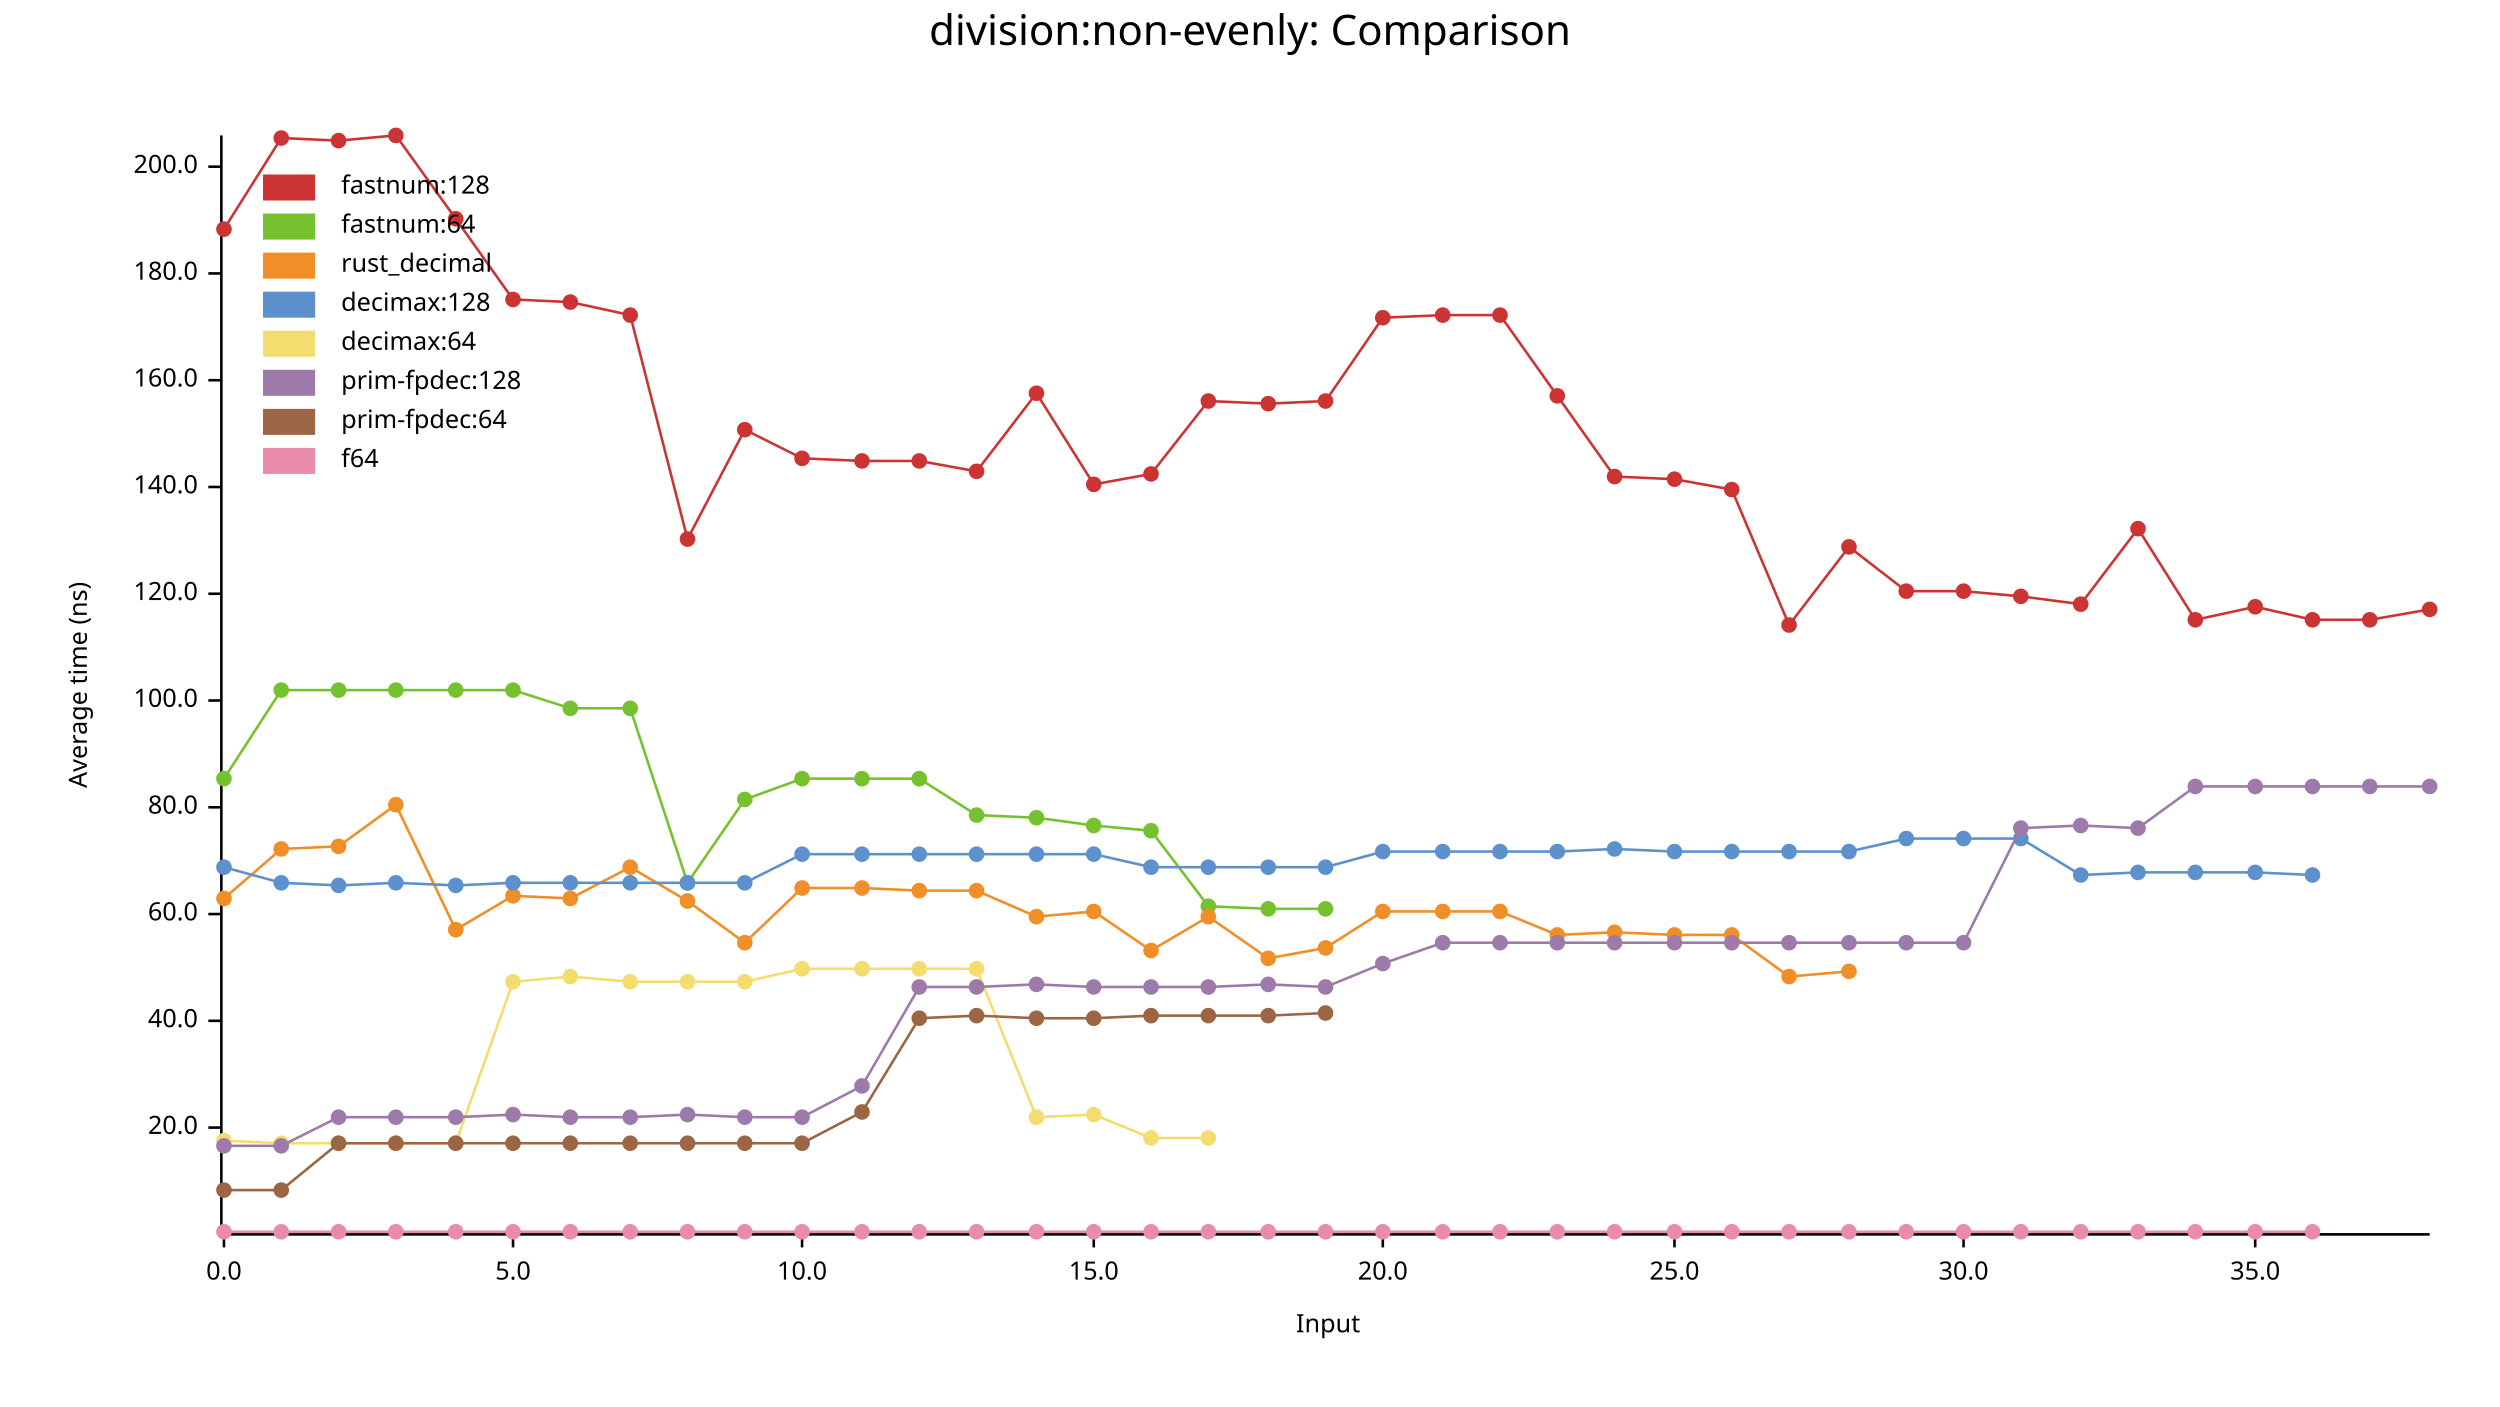
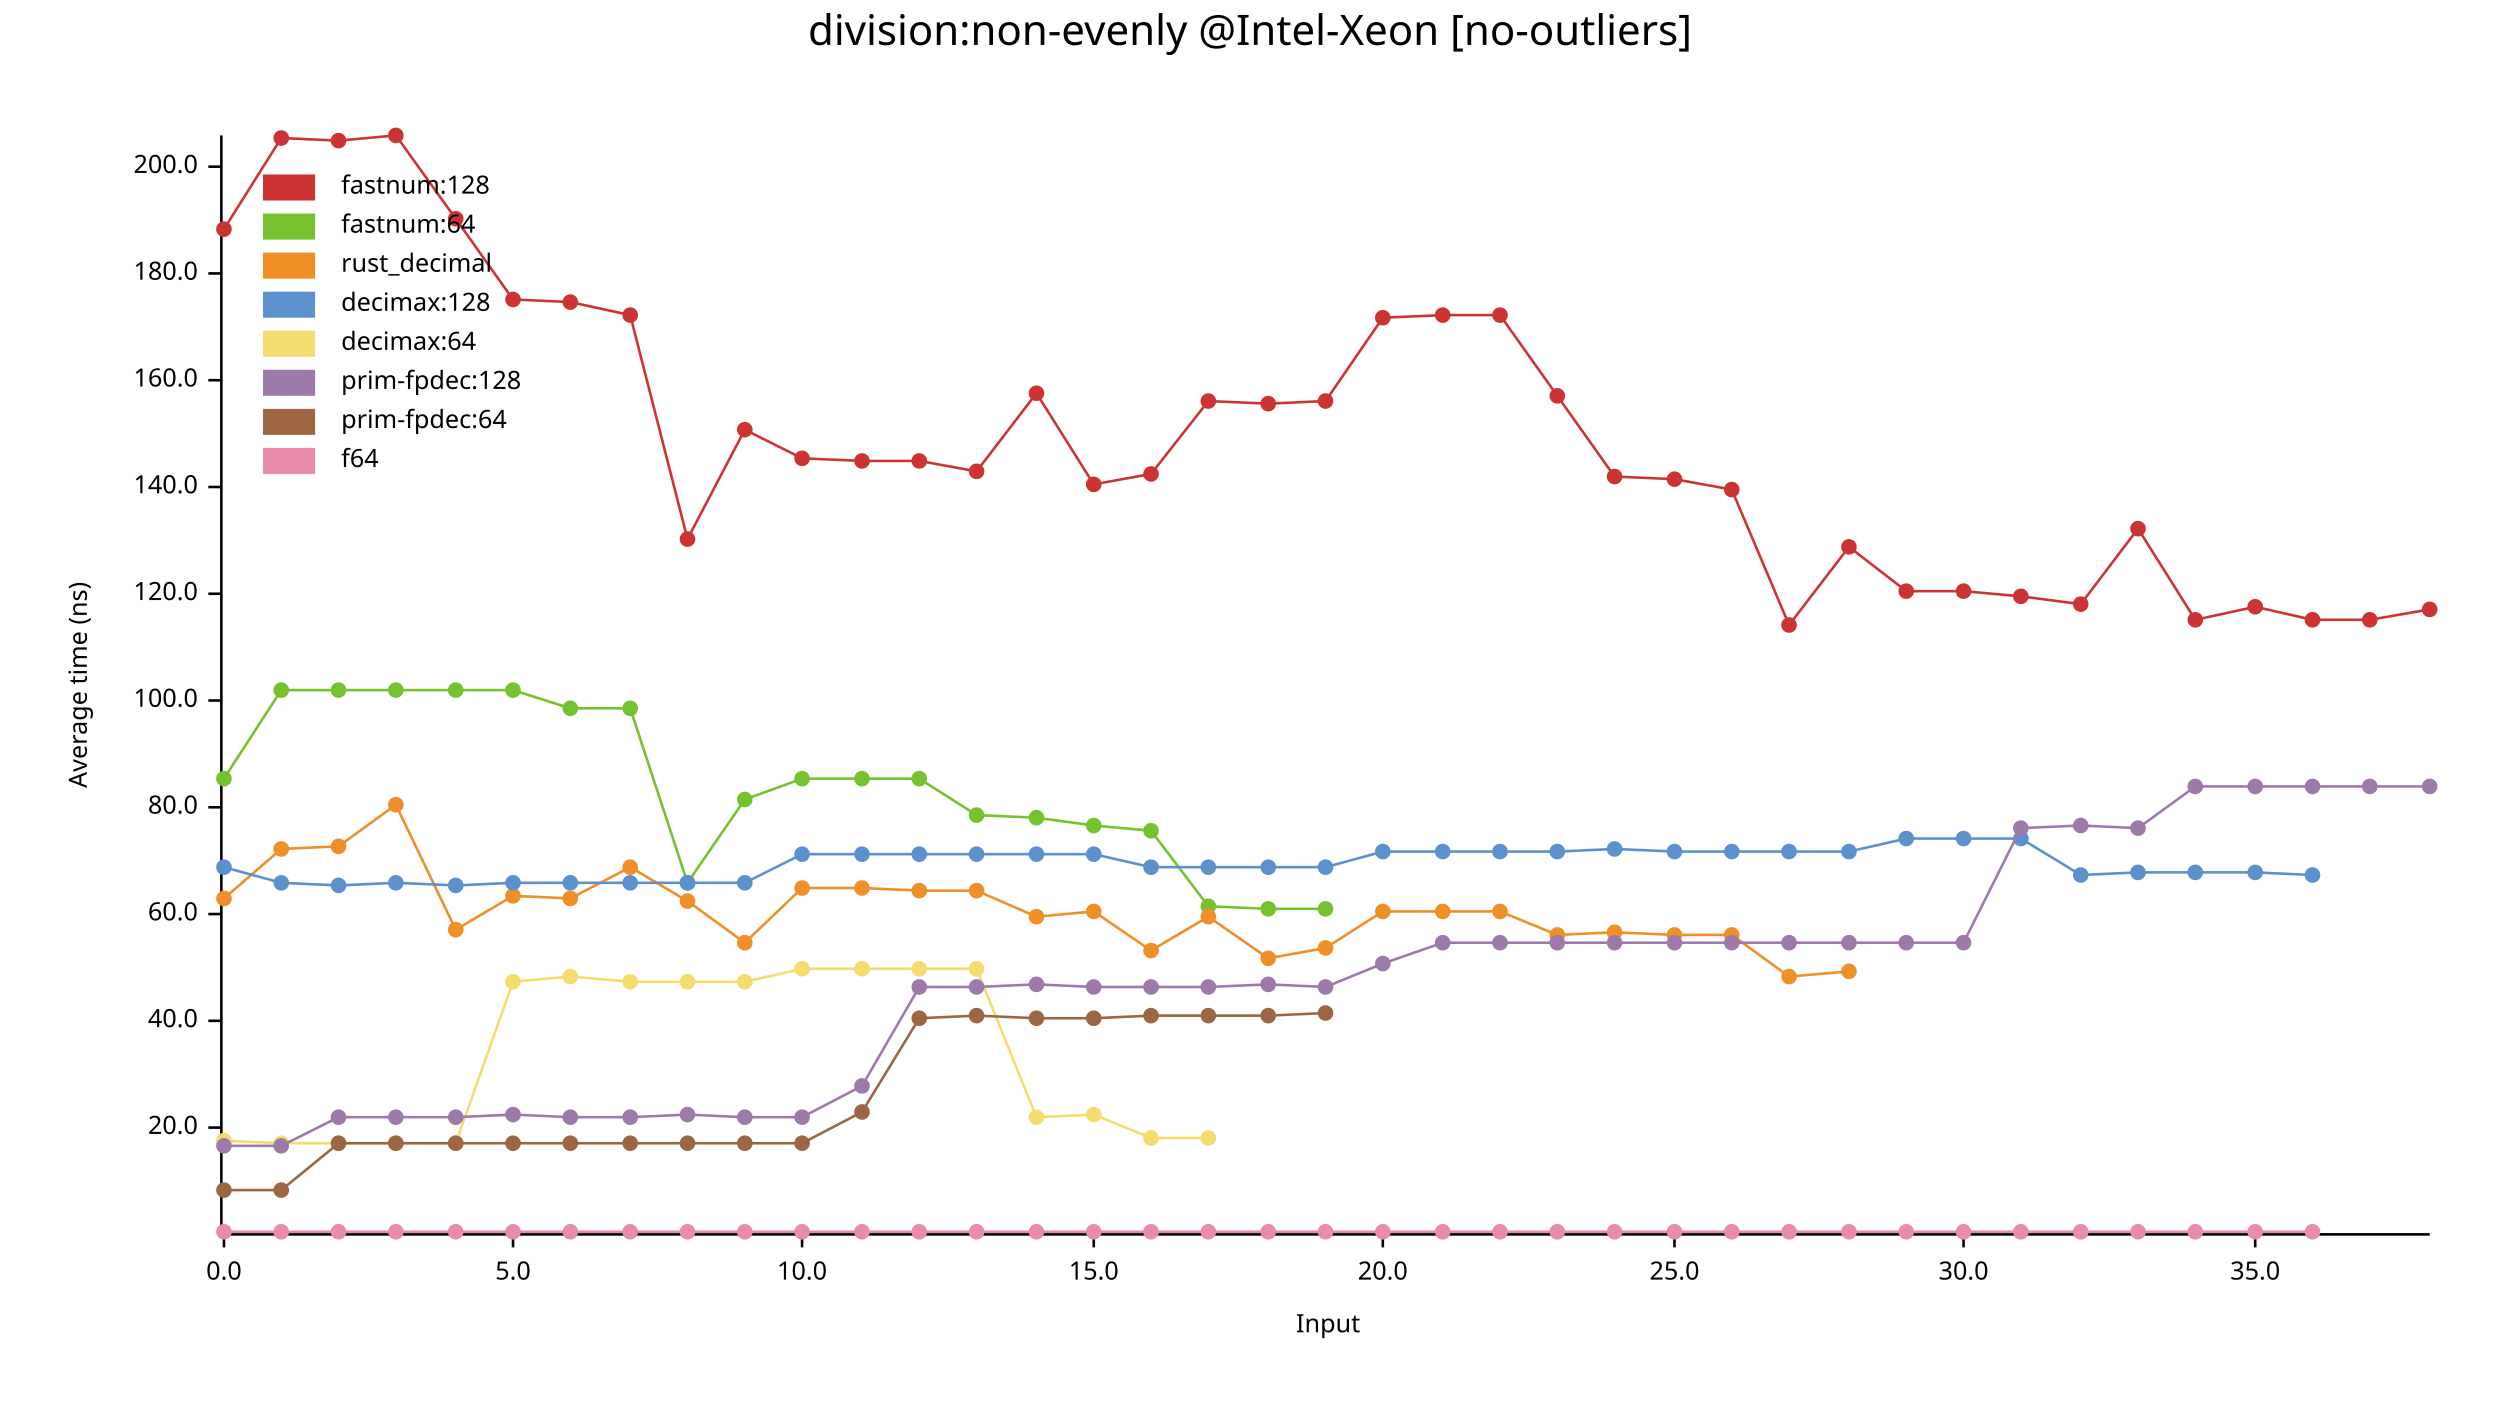
<svg xmlns="http://www.w3.org/2000/svg" width="960" height="540" viewBox="0 0 960 540">
  <text x="480" y="5" dy="0.76em" text-anchor="middle" font-family="sans-serif" font-size="16.129" opacity="1" fill="#000000">
- division:non-evenly: Comparison
+ division:non-evenly @Intel-Xeon [no-outliers]
</text>
  <text x="26" y="263" dy="0.76em" text-anchor="middle" font-family="sans-serif" font-size="9.677" opacity="1" fill="#000000" transform="rotate(270, 26, 263)">
Average time (ns)
</text>
  <text x="510" y="514" dy="-0.5ex" text-anchor="middle" font-family="sans-serif" font-size="9.677" opacity="1" fill="#000000">
Input
</text>
  <polyline fill="none" opacity="1" stroke="#000000" stroke-width="1" points="85,52 85,473 " />
  <text x="76" y="433" dy="0.5ex" text-anchor="end" font-family="sans-serif" font-size="9.677" opacity="1" fill="#000000">
20.0
</text>
  <polyline fill="none" opacity="1" stroke="#000000" stroke-width="1" points="80,433 85,433 " />
  <text x="76" y="392" dy="0.5ex" text-anchor="end" font-family="sans-serif" font-size="9.677" opacity="1" fill="#000000">
40.0
</text>
  <polyline fill="none" opacity="1" stroke="#000000" stroke-width="1" points="80,392 85,392 " />
  <text x="76" y="351" dy="0.5ex" text-anchor="end" font-family="sans-serif" font-size="9.677" opacity="1" fill="#000000">
60.0
</text>
  <polyline fill="none" opacity="1" stroke="#000000" stroke-width="1" points="80,351 85,351 " />
  <text x="76" y="310" dy="0.5ex" text-anchor="end" font-family="sans-serif" font-size="9.677" opacity="1" fill="#000000">
80.0
</text>
  <polyline fill="none" opacity="1" stroke="#000000" stroke-width="1" points="80,310 85,310 " />
  <text x="76" y="269" dy="0.5ex" text-anchor="end" font-family="sans-serif" font-size="9.677" opacity="1" fill="#000000">
100.0
</text>
  <polyline fill="none" opacity="1" stroke="#000000" stroke-width="1" points="80,269 85,269 " />
  <text x="76" y="228" dy="0.5ex" text-anchor="end" font-family="sans-serif" font-size="9.677" opacity="1" fill="#000000">
120.0
</text>
  <polyline fill="none" opacity="1" stroke="#000000" stroke-width="1" points="80,228 85,228 " />
  <text x="76" y="187" dy="0.5ex" text-anchor="end" font-family="sans-serif" font-size="9.677" opacity="1" fill="#000000">
140.0
</text>
  <polyline fill="none" opacity="1" stroke="#000000" stroke-width="1" points="80,187 85,187 " />
  <text x="76" y="146" dy="0.5ex" text-anchor="end" font-family="sans-serif" font-size="9.677" opacity="1" fill="#000000">
160.0
</text>
  <polyline fill="none" opacity="1" stroke="#000000" stroke-width="1" points="80,146 85,146 " />
  <text x="76" y="105" dy="0.5ex" text-anchor="end" font-family="sans-serif" font-size="9.677" opacity="1" fill="#000000">
180.0
</text>
  <polyline fill="none" opacity="1" stroke="#000000" stroke-width="1" points="80,105 85,105 " />
  <text x="76" y="64" dy="0.5ex" text-anchor="end" font-family="sans-serif" font-size="9.677" opacity="1" fill="#000000">
200.0
</text>
  <polyline fill="none" opacity="1" stroke="#000000" stroke-width="1" points="80,64 85,64 " />
  <polyline fill="none" opacity="1" stroke="#000000" stroke-width="1" points="86,474 933,474 " />
  <text x="86" y="484" dy="0.76em" text-anchor="middle" font-family="sans-serif" font-size="9.677" opacity="1" fill="#000000">
0.0
</text>
  <polyline fill="none" opacity="1" stroke="#000000" stroke-width="1" points="86,474 86,479 " />
  <text x="197" y="484" dy="0.76em" text-anchor="middle" font-family="sans-serif" font-size="9.677" opacity="1" fill="#000000">
5.0
</text>
  <polyline fill="none" opacity="1" stroke="#000000" stroke-width="1" points="197,474 197,479 " />
  <text x="308" y="484" dy="0.76em" text-anchor="middle" font-family="sans-serif" font-size="9.677" opacity="1" fill="#000000">
10.0
</text>
  <polyline fill="none" opacity="1" stroke="#000000" stroke-width="1" points="308,474 308,479 " />
  <text x="420" y="484" dy="0.76em" text-anchor="middle" font-family="sans-serif" font-size="9.677" opacity="1" fill="#000000">
15.0
</text>
  <polyline fill="none" opacity="1" stroke="#000000" stroke-width="1" points="420,474 420,479 " />
  <text x="531" y="484" dy="0.76em" text-anchor="middle" font-family="sans-serif" font-size="9.677" opacity="1" fill="#000000">
20.0
</text>
  <polyline fill="none" opacity="1" stroke="#000000" stroke-width="1" points="531,474 531,479 " />
  <text x="643" y="484" dy="0.76em" text-anchor="middle" font-family="sans-serif" font-size="9.677" opacity="1" fill="#000000">
25.0
</text>
  <polyline fill="none" opacity="1" stroke="#000000" stroke-width="1" points="643,474 643,479 " />
  <text x="754" y="484" dy="0.76em" text-anchor="middle" font-family="sans-serif" font-size="9.677" opacity="1" fill="#000000">
30.0
</text>
  <polyline fill="none" opacity="1" stroke="#000000" stroke-width="1" points="754,474 754,479 " />
  <text x="866" y="484" dy="0.76em" text-anchor="middle" font-family="sans-serif" font-size="9.677" opacity="1" fill="#000000">
35.0
</text>
  <polyline fill="none" opacity="1" stroke="#000000" stroke-width="1" points="866,474 866,479 " />
  <circle cx="86" cy="88" r="3" opacity="1" fill="#CC3434" stroke="none" stroke-width="1" />
  <circle cx="108" cy="53" r="3" opacity="1" fill="#CC3434" stroke="none" stroke-width="1" />
  <circle cx="130" cy="54" r="3" opacity="1" fill="#CC3434" stroke="none" stroke-width="1" />
  <circle cx="152" cy="52" r="3" opacity="1" fill="#CC3434" stroke="none" stroke-width="1" />
  <circle cx="175" cy="84" r="3" opacity="1" fill="#CC3434" stroke="none" stroke-width="1" />
  <circle cx="197" cy="115" r="3" opacity="1" fill="#CC3434" stroke="none" stroke-width="1" />
  <circle cx="219" cy="116" r="3" opacity="1" fill="#CC3434" stroke="none" stroke-width="1" />
  <circle cx="242" cy="121" r="3" opacity="1" fill="#CC3434" stroke="none" stroke-width="1" />
  <circle cx="264" cy="207" r="3" opacity="1" fill="#CC3434" stroke="none" stroke-width="1" />
  <circle cx="286" cy="165" r="3" opacity="1" fill="#CC3434" stroke="none" stroke-width="1" />
  <circle cx="308" cy="176" r="3" opacity="1" fill="#CC3434" stroke="none" stroke-width="1" />
  <circle cx="331" cy="177" r="3" opacity="1" fill="#CC3434" stroke="none" stroke-width="1" />
  <circle cx="353" cy="177" r="3" opacity="1" fill="#CC3434" stroke="none" stroke-width="1" />
  <circle cx="375" cy="181" r="3" opacity="1" fill="#CC3434" stroke="none" stroke-width="1" />
  <circle cx="398" cy="151" r="3" opacity="1" fill="#CC3434" stroke="none" stroke-width="1" />
  <circle cx="420" cy="186" r="3" opacity="1" fill="#CC3434" stroke="none" stroke-width="1" />
  <circle cx="442" cy="182" r="3" opacity="1" fill="#CC3434" stroke="none" stroke-width="1" />
  <circle cx="464" cy="154" r="3" opacity="1" fill="#CC3434" stroke="none" stroke-width="1" />
  <circle cx="487" cy="155" r="3" opacity="1" fill="#CC3434" stroke="none" stroke-width="1" />
  <circle cx="509" cy="154" r="3" opacity="1" fill="#CC3434" stroke="none" stroke-width="1" />
  <circle cx="531" cy="122" r="3" opacity="1" fill="#CC3434" stroke="none" stroke-width="1" />
  <circle cx="554" cy="121" r="3" opacity="1" fill="#CC3434" stroke="none" stroke-width="1" />
  <circle cx="576" cy="121" r="3" opacity="1" fill="#CC3434" stroke="none" stroke-width="1" />
  <circle cx="598" cy="152" r="3" opacity="1" fill="#CC3434" stroke="none" stroke-width="1" />
  <circle cx="620" cy="183" r="3" opacity="1" fill="#CC3434" stroke="none" stroke-width="1" />
  <circle cx="643" cy="184" r="3" opacity="1" fill="#CC3434" stroke="none" stroke-width="1" />
  <circle cx="665" cy="188" r="3" opacity="1" fill="#CC3434" stroke="none" stroke-width="1" />
  <circle cx="687" cy="240" r="3" opacity="1" fill="#CC3434" stroke="none" stroke-width="1" />
  <circle cx="710" cy="210" r="3" opacity="1" fill="#CC3434" stroke="none" stroke-width="1" />
  <circle cx="732" cy="227" r="3" opacity="1" fill="#CC3434" stroke="none" stroke-width="1" />
  <circle cx="754" cy="227" r="3" opacity="1" fill="#CC3434" stroke="none" stroke-width="1" />
  <circle cx="776" cy="229" r="3" opacity="1" fill="#CC3434" stroke="none" stroke-width="1" />
  <circle cx="799" cy="232" r="3" opacity="1" fill="#CC3434" stroke="none" stroke-width="1" />
  <circle cx="821" cy="203" r="3" opacity="1" fill="#CC3434" stroke="none" stroke-width="1" />
  <circle cx="843" cy="238" r="3" opacity="1" fill="#CC3434" stroke="none" stroke-width="1" />
  <circle cx="866" cy="233" r="3" opacity="1" fill="#CC3434" stroke="none" stroke-width="1" />
  <circle cx="888" cy="238" r="3" opacity="1" fill="#CC3434" stroke="none" stroke-width="1" />
  <circle cx="910" cy="238" r="3" opacity="1" fill="#CC3434" stroke="none" stroke-width="1" />
  <circle cx="933" cy="234" r="3" opacity="1" fill="#CC3434" stroke="none" stroke-width="1" />
  <polyline fill="none" opacity="1" stroke="#CC3434" stroke-width="1" points="86,88 108,53 130,54 152,52 175,84 197,115 219,116 242,121 264,207 286,165 308,176 331,177 353,177 375,181 398,151 420,186 442,182 464,154 487,155 509,154 531,122 554,121 576,121 598,152 620,183 643,184 665,188 687,240 710,210 732,227 754,227 776,229 799,232 821,203 843,238 866,233 888,238 910,238 933,234 " />
  <circle cx="86" cy="299" r="3" opacity="1" fill="#76C22E" stroke="none" stroke-width="1" />
  <circle cx="108" cy="265" r="3" opacity="1" fill="#76C22E" stroke="none" stroke-width="1" />
  <circle cx="130" cy="265" r="3" opacity="1" fill="#76C22E" stroke="none" stroke-width="1" />
  <circle cx="152" cy="265" r="3" opacity="1" fill="#76C22E" stroke="none" stroke-width="1" />
  <circle cx="175" cy="265" r="3" opacity="1" fill="#76C22E" stroke="none" stroke-width="1" />
  <circle cx="197" cy="265" r="3" opacity="1" fill="#76C22E" stroke="none" stroke-width="1" />
  <circle cx="219" cy="272" r="3" opacity="1" fill="#76C22E" stroke="none" stroke-width="1" />
  <circle cx="242" cy="272" r="3" opacity="1" fill="#76C22E" stroke="none" stroke-width="1" />
  <circle cx="264" cy="339" r="3" opacity="1" fill="#76C22E" stroke="none" stroke-width="1" />
  <circle cx="286" cy="307" r="3" opacity="1" fill="#76C22E" stroke="none" stroke-width="1" />
  <circle cx="308" cy="299" r="3" opacity="1" fill="#76C22E" stroke="none" stroke-width="1" />
  <circle cx="331" cy="299" r="3" opacity="1" fill="#76C22E" stroke="none" stroke-width="1" />
  <circle cx="353" cy="299" r="3" opacity="1" fill="#76C22E" stroke="none" stroke-width="1" />
  <circle cx="375" cy="313" r="3" opacity="1" fill="#76C22E" stroke="none" stroke-width="1" />
  <circle cx="398" cy="314" r="3" opacity="1" fill="#76C22E" stroke="none" stroke-width="1" />
  <circle cx="420" cy="317" r="3" opacity="1" fill="#76C22E" stroke="none" stroke-width="1" />
  <circle cx="442" cy="319" r="3" opacity="1" fill="#76C22E" stroke="none" stroke-width="1" />
  <circle cx="464" cy="348" r="3" opacity="1" fill="#76C22E" stroke="none" stroke-width="1" />
  <circle cx="487" cy="349" r="3" opacity="1" fill="#76C22E" stroke="none" stroke-width="1" />
  <circle cx="509" cy="349" r="3" opacity="1" fill="#76C22E" stroke="none" stroke-width="1" />
  <polyline fill="none" opacity="1" stroke="#76C22E" stroke-width="1" points="86,299 108,265 130,265 152,265 175,265 197,265 219,272 242,272 264,339 286,307 308,299 331,299 353,299 375,313 398,314 420,317 442,319 464,348 487,349 509,349 " />
  <circle cx="86" cy="345" r="3" opacity="1" fill="#F08E28" stroke="none" stroke-width="1" />
  <circle cx="108" cy="326" r="3" opacity="1" fill="#F08E28" stroke="none" stroke-width="1" />
  <circle cx="130" cy="325" r="3" opacity="1" fill="#F08E28" stroke="none" stroke-width="1" />
  <circle cx="152" cy="309" r="3" opacity="1" fill="#F08E28" stroke="none" stroke-width="1" />
  <circle cx="175" cy="357" r="3" opacity="1" fill="#F08E28" stroke="none" stroke-width="1" />
  <circle cx="197" cy="344" r="3" opacity="1" fill="#F08E28" stroke="none" stroke-width="1" />
  <circle cx="219" cy="345" r="3" opacity="1" fill="#F08E28" stroke="none" stroke-width="1" />
  <circle cx="242" cy="333" r="3" opacity="1" fill="#F08E28" stroke="none" stroke-width="1" />
  <circle cx="264" cy="346" r="3" opacity="1" fill="#F08E28" stroke="none" stroke-width="1" />
  <circle cx="286" cy="362" r="3" opacity="1" fill="#F08E28" stroke="none" stroke-width="1" />
  <circle cx="308" cy="341" r="3" opacity="1" fill="#F08E28" stroke="none" stroke-width="1" />
  <circle cx="331" cy="341" r="3" opacity="1" fill="#F08E28" stroke="none" stroke-width="1" />
  <circle cx="353" cy="342" r="3" opacity="1" fill="#F08E28" stroke="none" stroke-width="1" />
  <circle cx="375" cy="342" r="3" opacity="1" fill="#F08E28" stroke="none" stroke-width="1" />
  <circle cx="398" cy="352" r="3" opacity="1" fill="#F08E28" stroke="none" stroke-width="1" />
  <circle cx="420" cy="350" r="3" opacity="1" fill="#F08E28" stroke="none" stroke-width="1" />
  <circle cx="442" cy="365" r="3" opacity="1" fill="#F08E28" stroke="none" stroke-width="1" />
  <circle cx="464" cy="352" r="3" opacity="1" fill="#F08E28" stroke="none" stroke-width="1" />
  <circle cx="487" cy="368" r="3" opacity="1" fill="#F08E28" stroke="none" stroke-width="1" />
  <circle cx="509" cy="364" r="3" opacity="1" fill="#F08E28" stroke="none" stroke-width="1" />
  <circle cx="531" cy="350" r="3" opacity="1" fill="#F08E28" stroke="none" stroke-width="1" />
  <circle cx="554" cy="350" r="3" opacity="1" fill="#F08E28" stroke="none" stroke-width="1" />
  <circle cx="576" cy="350" r="3" opacity="1" fill="#F08E28" stroke="none" stroke-width="1" />
  <circle cx="598" cy="359" r="3" opacity="1" fill="#F08E28" stroke="none" stroke-width="1" />
  <circle cx="620" cy="358" r="3" opacity="1" fill="#F08E28" stroke="none" stroke-width="1" />
  <circle cx="643" cy="359" r="3" opacity="1" fill="#F08E28" stroke="none" stroke-width="1" />
  <circle cx="665" cy="359" r="3" opacity="1" fill="#F08E28" stroke="none" stroke-width="1" />
  <circle cx="687" cy="375" r="3" opacity="1" fill="#F08E28" stroke="none" stroke-width="1" />
  <circle cx="710" cy="373" r="3" opacity="1" fill="#F08E28" stroke="none" stroke-width="1" />
  <polyline fill="none" opacity="1" stroke="#F08E28" stroke-width="1" points="86,345 108,326 130,325 152,309 175,357 197,344 219,345 242,333 264,346 286,362 308,341 331,341 353,342 375,342 398,352 420,350 442,365 464,352 487,368 509,364 531,350 554,350 576,350 598,359 620,358 643,359 665,359 687,375 710,373 " />
  <circle cx="86" cy="333" r="3" opacity="1" fill="#5C91CE" stroke="none" stroke-width="1" />
  <circle cx="108" cy="339" r="3" opacity="1" fill="#5C91CE" stroke="none" stroke-width="1" />
  <circle cx="130" cy="340" r="3" opacity="1" fill="#5C91CE" stroke="none" stroke-width="1" />
  <circle cx="152" cy="339" r="3" opacity="1" fill="#5C91CE" stroke="none" stroke-width="1" />
  <circle cx="175" cy="340" r="3" opacity="1" fill="#5C91CE" stroke="none" stroke-width="1" />
  <circle cx="197" cy="339" r="3" opacity="1" fill="#5C91CE" stroke="none" stroke-width="1" />
  <circle cx="219" cy="339" r="3" opacity="1" fill="#5C91CE" stroke="none" stroke-width="1" />
  <circle cx="242" cy="339" r="3" opacity="1" fill="#5C91CE" stroke="none" stroke-width="1" />
  <circle cx="264" cy="339" r="3" opacity="1" fill="#5C91CE" stroke="none" stroke-width="1" />
  <circle cx="286" cy="339" r="3" opacity="1" fill="#5C91CE" stroke="none" stroke-width="1" />
  <circle cx="308" cy="328" r="3" opacity="1" fill="#5C91CE" stroke="none" stroke-width="1" />
  <circle cx="331" cy="328" r="3" opacity="1" fill="#5C91CE" stroke="none" stroke-width="1" />
  <circle cx="353" cy="328" r="3" opacity="1" fill="#5C91CE" stroke="none" stroke-width="1" />
  <circle cx="375" cy="328" r="3" opacity="1" fill="#5C91CE" stroke="none" stroke-width="1" />
  <circle cx="398" cy="328" r="3" opacity="1" fill="#5C91CE" stroke="none" stroke-width="1" />
  <circle cx="420" cy="328" r="3" opacity="1" fill="#5C91CE" stroke="none" stroke-width="1" />
  <circle cx="442" cy="333" r="3" opacity="1" fill="#5C91CE" stroke="none" stroke-width="1" />
  <circle cx="464" cy="333" r="3" opacity="1" fill="#5C91CE" stroke="none" stroke-width="1" />
  <circle cx="487" cy="333" r="3" opacity="1" fill="#5C91CE" stroke="none" stroke-width="1" />
  <circle cx="509" cy="333" r="3" opacity="1" fill="#5C91CE" stroke="none" stroke-width="1" />
  <circle cx="531" cy="327" r="3" opacity="1" fill="#5C91CE" stroke="none" stroke-width="1" />
  <circle cx="554" cy="327" r="3" opacity="1" fill="#5C91CE" stroke="none" stroke-width="1" />
  <circle cx="576" cy="327" r="3" opacity="1" fill="#5C91CE" stroke="none" stroke-width="1" />
  <circle cx="598" cy="327" r="3" opacity="1" fill="#5C91CE" stroke="none" stroke-width="1" />
  <circle cx="620" cy="326" r="3" opacity="1" fill="#5C91CE" stroke="none" stroke-width="1" />
  <circle cx="643" cy="327" r="3" opacity="1" fill="#5C91CE" stroke="none" stroke-width="1" />
  <circle cx="665" cy="327" r="3" opacity="1" fill="#5C91CE" stroke="none" stroke-width="1" />
  <circle cx="687" cy="327" r="3" opacity="1" fill="#5C91CE" stroke="none" stroke-width="1" />
  <circle cx="710" cy="327" r="3" opacity="1" fill="#5C91CE" stroke="none" stroke-width="1" />
  <circle cx="732" cy="322" r="3" opacity="1" fill="#5C91CE" stroke="none" stroke-width="1" />
  <circle cx="754" cy="322" r="3" opacity="1" fill="#5C91CE" stroke="none" stroke-width="1" />
  <circle cx="776" cy="322" r="3" opacity="1" fill="#5C91CE" stroke="none" stroke-width="1" />
  <circle cx="799" cy="336" r="3" opacity="1" fill="#5C91CE" stroke="none" stroke-width="1" />
  <circle cx="821" cy="335" r="3" opacity="1" fill="#5C91CE" stroke="none" stroke-width="1" />
  <circle cx="843" cy="335" r="3" opacity="1" fill="#5C91CE" stroke="none" stroke-width="1" />
  <circle cx="866" cy="335" r="3" opacity="1" fill="#5C91CE" stroke="none" stroke-width="1" />
  <circle cx="888" cy="336" r="3" opacity="1" fill="#5C91CE" stroke="none" stroke-width="1" />
  <polyline fill="none" opacity="1" stroke="#5C91CE" stroke-width="1" points="86,333 108,339 130,340 152,339 175,340 197,339 219,339 242,339 264,339 286,339 308,328 331,328 353,328 375,328 398,328 420,328 442,333 464,333 487,333 509,333 531,327 554,327 576,327 598,327 620,326 643,327 665,327 687,327 710,327 732,322 754,322 776,322 799,336 821,335 843,335 866,335 888,336 " />
  <circle cx="86" cy="438" r="3" opacity="1" fill="#F5DC6E" stroke="none" stroke-width="1" />
  <circle cx="108" cy="439" r="3" opacity="1" fill="#F5DC6E" stroke="none" stroke-width="1" />
  <circle cx="130" cy="439" r="3" opacity="1" fill="#F5DC6E" stroke="none" stroke-width="1" />
  <circle cx="152" cy="439" r="3" opacity="1" fill="#F5DC6E" stroke="none" stroke-width="1" />
  <circle cx="175" cy="439" r="3" opacity="1" fill="#F5DC6E" stroke="none" stroke-width="1" />
  <circle cx="197" cy="377" r="3" opacity="1" fill="#F5DC6E" stroke="none" stroke-width="1" />
  <circle cx="219" cy="375" r="3" opacity="1" fill="#F5DC6E" stroke="none" stroke-width="1" />
  <circle cx="242" cy="377" r="3" opacity="1" fill="#F5DC6E" stroke="none" stroke-width="1" />
  <circle cx="264" cy="377" r="3" opacity="1" fill="#F5DC6E" stroke="none" stroke-width="1" />
  <circle cx="286" cy="377" r="3" opacity="1" fill="#F5DC6E" stroke="none" stroke-width="1" />
  <circle cx="308" cy="372" r="3" opacity="1" fill="#F5DC6E" stroke="none" stroke-width="1" />
  <circle cx="331" cy="372" r="3" opacity="1" fill="#F5DC6E" stroke="none" stroke-width="1" />
  <circle cx="353" cy="372" r="3" opacity="1" fill="#F5DC6E" stroke="none" stroke-width="1" />
  <circle cx="375" cy="372" r="3" opacity="1" fill="#F5DC6E" stroke="none" stroke-width="1" />
  <circle cx="398" cy="429" r="3" opacity="1" fill="#F5DC6E" stroke="none" stroke-width="1" />
  <circle cx="420" cy="428" r="3" opacity="1" fill="#F5DC6E" stroke="none" stroke-width="1" />
  <circle cx="442" cy="437" r="3" opacity="1" fill="#F5DC6E" stroke="none" stroke-width="1" />
  <circle cx="464" cy="437" r="3" opacity="1" fill="#F5DC6E" stroke="none" stroke-width="1" />
  <polyline fill="none" opacity="1" stroke="#F5DC6E" stroke-width="1" points="86,438 108,439 130,439 152,439 175,439 197,377 219,375 242,377 264,377 286,377 308,372 331,372 353,372 375,372 398,429 420,428 442,437 464,437 " />
  <circle cx="86" cy="440" r="3" opacity="1" fill="#9E7AAA" stroke="none" stroke-width="1" />
  <circle cx="108" cy="440" r="3" opacity="1" fill="#9E7AAA" stroke="none" stroke-width="1" />
  <circle cx="130" cy="429" r="3" opacity="1" fill="#9E7AAA" stroke="none" stroke-width="1" />
  <circle cx="152" cy="429" r="3" opacity="1" fill="#9E7AAA" stroke="none" stroke-width="1" />
  <circle cx="175" cy="429" r="3" opacity="1" fill="#9E7AAA" stroke="none" stroke-width="1" />
  <circle cx="197" cy="428" r="3" opacity="1" fill="#9E7AAA" stroke="none" stroke-width="1" />
  <circle cx="219" cy="429" r="3" opacity="1" fill="#9E7AAA" stroke="none" stroke-width="1" />
  <circle cx="242" cy="429" r="3" opacity="1" fill="#9E7AAA" stroke="none" stroke-width="1" />
  <circle cx="264" cy="428" r="3" opacity="1" fill="#9E7AAA" stroke="none" stroke-width="1" />
  <circle cx="286" cy="429" r="3" opacity="1" fill="#9E7AAA" stroke="none" stroke-width="1" />
  <circle cx="308" cy="429" r="3" opacity="1" fill="#9E7AAA" stroke="none" stroke-width="1" />
  <circle cx="331" cy="417" r="3" opacity="1" fill="#9E7AAA" stroke="none" stroke-width="1" />
  <circle cx="353" cy="379" r="3" opacity="1" fill="#9E7AAA" stroke="none" stroke-width="1" />
  <circle cx="375" cy="379" r="3" opacity="1" fill="#9E7AAA" stroke="none" stroke-width="1" />
  <circle cx="398" cy="378" r="3" opacity="1" fill="#9E7AAA" stroke="none" stroke-width="1" />
  <circle cx="420" cy="379" r="3" opacity="1" fill="#9E7AAA" stroke="none" stroke-width="1" />
  <circle cx="442" cy="379" r="3" opacity="1" fill="#9E7AAA" stroke="none" stroke-width="1" />
  <circle cx="464" cy="379" r="3" opacity="1" fill="#9E7AAA" stroke="none" stroke-width="1" />
  <circle cx="487" cy="378" r="3" opacity="1" fill="#9E7AAA" stroke="none" stroke-width="1" />
  <circle cx="509" cy="379" r="3" opacity="1" fill="#9E7AAA" stroke="none" stroke-width="1" />
  <circle cx="531" cy="370" r="3" opacity="1" fill="#9E7AAA" stroke="none" stroke-width="1" />
  <circle cx="554" cy="362" r="3" opacity="1" fill="#9E7AAA" stroke="none" stroke-width="1" />
  <circle cx="576" cy="362" r="3" opacity="1" fill="#9E7AAA" stroke="none" stroke-width="1" />
  <circle cx="598" cy="362" r="3" opacity="1" fill="#9E7AAA" stroke="none" stroke-width="1" />
  <circle cx="620" cy="362" r="3" opacity="1" fill="#9E7AAA" stroke="none" stroke-width="1" />
  <circle cx="643" cy="362" r="3" opacity="1" fill="#9E7AAA" stroke="none" stroke-width="1" />
  <circle cx="665" cy="362" r="3" opacity="1" fill="#9E7AAA" stroke="none" stroke-width="1" />
  <circle cx="687" cy="362" r="3" opacity="1" fill="#9E7AAA" stroke="none" stroke-width="1" />
  <circle cx="710" cy="362" r="3" opacity="1" fill="#9E7AAA" stroke="none" stroke-width="1" />
  <circle cx="732" cy="362" r="3" opacity="1" fill="#9E7AAA" stroke="none" stroke-width="1" />
  <circle cx="754" cy="362" r="3" opacity="1" fill="#9E7AAA" stroke="none" stroke-width="1" />
  <circle cx="776" cy="318" r="3" opacity="1" fill="#9E7AAA" stroke="none" stroke-width="1" />
  <circle cx="799" cy="317" r="3" opacity="1" fill="#9E7AAA" stroke="none" stroke-width="1" />
  <circle cx="821" cy="318" r="3" opacity="1" fill="#9E7AAA" stroke="none" stroke-width="1" />
  <circle cx="843" cy="302" r="3" opacity="1" fill="#9E7AAA" stroke="none" stroke-width="1" />
  <circle cx="866" cy="302" r="3" opacity="1" fill="#9E7AAA" stroke="none" stroke-width="1" />
  <circle cx="888" cy="302" r="3" opacity="1" fill="#9E7AAA" stroke="none" stroke-width="1" />
  <circle cx="910" cy="302" r="3" opacity="1" fill="#9E7AAA" stroke="none" stroke-width="1" />
  <circle cx="933" cy="302" r="3" opacity="1" fill="#9E7AAA" stroke="none" stroke-width="1" />
  <polyline fill="none" opacity="1" stroke="#9E7AAA" stroke-width="1" points="86,440 108,440 130,429 152,429 175,429 197,428 219,429 242,429 264,428 286,429 308,429 331,417 353,379 375,379 398,378 420,379 442,379 464,379 487,378 509,379 531,370 554,362 576,362 598,362 620,362 643,362 665,362 687,362 710,362 732,362 754,362 776,318 799,317 821,318 843,302 866,302 888,302 910,302 933,302 " />
  <circle cx="86" cy="457" r="3" opacity="1" fill="#9C6644" stroke="none" stroke-width="1" />
  <circle cx="108" cy="457" r="3" opacity="1" fill="#9C6644" stroke="none" stroke-width="1" />
  <circle cx="130" cy="439" r="3" opacity="1" fill="#9C6644" stroke="none" stroke-width="1" />
  <circle cx="152" cy="439" r="3" opacity="1" fill="#9C6644" stroke="none" stroke-width="1" />
  <circle cx="175" cy="439" r="3" opacity="1" fill="#9C6644" stroke="none" stroke-width="1" />
  <circle cx="197" cy="439" r="3" opacity="1" fill="#9C6644" stroke="none" stroke-width="1" />
  <circle cx="219" cy="439" r="3" opacity="1" fill="#9C6644" stroke="none" stroke-width="1" />
  <circle cx="242" cy="439" r="3" opacity="1" fill="#9C6644" stroke="none" stroke-width="1" />
  <circle cx="264" cy="439" r="3" opacity="1" fill="#9C6644" stroke="none" stroke-width="1" />
  <circle cx="286" cy="439" r="3" opacity="1" fill="#9C6644" stroke="none" stroke-width="1" />
  <circle cx="308" cy="439" r="3" opacity="1" fill="#9C6644" stroke="none" stroke-width="1" />
  <circle cx="331" cy="427" r="3" opacity="1" fill="#9C6644" stroke="none" stroke-width="1" />
  <circle cx="353" cy="391" r="3" opacity="1" fill="#9C6644" stroke="none" stroke-width="1" />
  <circle cx="375" cy="390" r="3" opacity="1" fill="#9C6644" stroke="none" stroke-width="1" />
  <circle cx="398" cy="391" r="3" opacity="1" fill="#9C6644" stroke="none" stroke-width="1" />
  <circle cx="420" cy="391" r="3" opacity="1" fill="#9C6644" stroke="none" stroke-width="1" />
  <circle cx="442" cy="390" r="3" opacity="1" fill="#9C6644" stroke="none" stroke-width="1" />
  <circle cx="464" cy="390" r="3" opacity="1" fill="#9C6644" stroke="none" stroke-width="1" />
  <circle cx="487" cy="390" r="3" opacity="1" fill="#9C6644" stroke="none" stroke-width="1" />
  <circle cx="509" cy="389" r="3" opacity="1" fill="#9C6644" stroke="none" stroke-width="1" />
  <polyline fill="none" opacity="1" stroke="#9C6644" stroke-width="1" points="86,457 108,457 130,439 152,439 175,439 197,439 219,439 242,439 264,439 286,439 308,439 331,427 353,391 375,390 398,391 420,391 442,390 464,390 487,390 509,389 " />
  <circle cx="86" cy="473" r="3" opacity="1" fill="#E88CAA" stroke="none" stroke-width="1" />
  <circle cx="108" cy="473" r="3" opacity="1" fill="#E88CAA" stroke="none" stroke-width="1" />
  <circle cx="130" cy="473" r="3" opacity="1" fill="#E88CAA" stroke="none" stroke-width="1" />
  <circle cx="152" cy="473" r="3" opacity="1" fill="#E88CAA" stroke="none" stroke-width="1" />
  <circle cx="175" cy="473" r="3" opacity="1" fill="#E88CAA" stroke="none" stroke-width="1" />
  <circle cx="197" cy="473" r="3" opacity="1" fill="#E88CAA" stroke="none" stroke-width="1" />
  <circle cx="219" cy="473" r="3" opacity="1" fill="#E88CAA" stroke="none" stroke-width="1" />
  <circle cx="242" cy="473" r="3" opacity="1" fill="#E88CAA" stroke="none" stroke-width="1" />
  <circle cx="264" cy="473" r="3" opacity="1" fill="#E88CAA" stroke="none" stroke-width="1" />
  <circle cx="286" cy="473" r="3" opacity="1" fill="#E88CAA" stroke="none" stroke-width="1" />
  <circle cx="308" cy="473" r="3" opacity="1" fill="#E88CAA" stroke="none" stroke-width="1" />
  <circle cx="331" cy="473" r="3" opacity="1" fill="#E88CAA" stroke="none" stroke-width="1" />
  <circle cx="353" cy="473" r="3" opacity="1" fill="#E88CAA" stroke="none" stroke-width="1" />
  <circle cx="375" cy="473" r="3" opacity="1" fill="#E88CAA" stroke="none" stroke-width="1" />
  <circle cx="398" cy="473" r="3" opacity="1" fill="#E88CAA" stroke="none" stroke-width="1" />
  <circle cx="420" cy="473" r="3" opacity="1" fill="#E88CAA" stroke="none" stroke-width="1" />
  <circle cx="442" cy="473" r="3" opacity="1" fill="#E88CAA" stroke="none" stroke-width="1" />
  <circle cx="464" cy="473" r="3" opacity="1" fill="#E88CAA" stroke="none" stroke-width="1" />
  <circle cx="487" cy="473" r="3" opacity="1" fill="#E88CAA" stroke="none" stroke-width="1" />
  <circle cx="509" cy="473" r="3" opacity="1" fill="#E88CAA" stroke="none" stroke-width="1" />
  <circle cx="531" cy="473" r="3" opacity="1" fill="#E88CAA" stroke="none" stroke-width="1" />
  <circle cx="554" cy="473" r="3" opacity="1" fill="#E88CAA" stroke="none" stroke-width="1" />
  <circle cx="576" cy="473" r="3" opacity="1" fill="#E88CAA" stroke="none" stroke-width="1" />
  <circle cx="598" cy="473" r="3" opacity="1" fill="#E88CAA" stroke="none" stroke-width="1" />
  <circle cx="620" cy="473" r="3" opacity="1" fill="#E88CAA" stroke="none" stroke-width="1" />
  <circle cx="643" cy="473" r="3" opacity="1" fill="#E88CAA" stroke="none" stroke-width="1" />
  <circle cx="665" cy="473" r="3" opacity="1" fill="#E88CAA" stroke="none" stroke-width="1" />
  <circle cx="687" cy="473" r="3" opacity="1" fill="#E88CAA" stroke="none" stroke-width="1" />
  <circle cx="710" cy="473" r="3" opacity="1" fill="#E88CAA" stroke="none" stroke-width="1" />
  <circle cx="732" cy="473" r="3" opacity="1" fill="#E88CAA" stroke="none" stroke-width="1" />
  <circle cx="754" cy="473" r="3" opacity="1" fill="#E88CAA" stroke="none" stroke-width="1" />
  <circle cx="776" cy="473" r="3" opacity="1" fill="#E88CAA" stroke="none" stroke-width="1" />
  <circle cx="799" cy="473" r="3" opacity="1" fill="#E88CAA" stroke="none" stroke-width="1" />
  <circle cx="821" cy="473" r="3" opacity="1" fill="#E88CAA" stroke="none" stroke-width="1" />
  <circle cx="843" cy="473" r="3" opacity="1" fill="#E88CAA" stroke="none" stroke-width="1" />
  <circle cx="866" cy="473" r="3" opacity="1" fill="#E88CAA" stroke="none" stroke-width="1" />
  <circle cx="888" cy="473" r="3" opacity="1" fill="#E88CAA" stroke="none" stroke-width="1" />
  <polyline fill="none" opacity="1" stroke="#E88CAA" stroke-width="1" points="86,473 108,473 130,473 152,473 175,473 197,473 219,473 242,473 264,473 286,473 308,473 331,473 353,473 375,473 398,473 420,473 442,473 464,473 487,473 509,473 531,473 554,473 576,473 598,473 620,473 643,473 665,473 687,473 710,473 732,473 754,473 776,473 799,473 821,473 843,473 866,473 888,473 " />
  <text x="131" y="67" dy="0.76em" text-anchor="start" font-family="sans-serif" font-size="9.677" opacity="1" fill="#000000">
fastnum:128
</text>
  <text x="131" y="82" dy="0.76em" text-anchor="start" font-family="sans-serif" font-size="9.677" opacity="1" fill="#000000">
fastnum:64
</text>
  <text x="131" y="97" dy="0.76em" text-anchor="start" font-family="sans-serif" font-size="9.677" opacity="1" fill="#000000">
rust_decimal
</text>
  <text x="131" y="112" dy="0.76em" text-anchor="start" font-family="sans-serif" font-size="9.677" opacity="1" fill="#000000">
decimax:128
</text>
  <text x="131" y="127" dy="0.76em" text-anchor="start" font-family="sans-serif" font-size="9.677" opacity="1" fill="#000000">
decimax:64
</text>
  <text x="131" y="142" dy="0.76em" text-anchor="start" font-family="sans-serif" font-size="9.677" opacity="1" fill="#000000">
prim-fpdec:128
</text>
  <text x="131" y="157" dy="0.76em" text-anchor="start" font-family="sans-serif" font-size="9.677" opacity="1" fill="#000000">
prim-fpdec:64
</text>
  <text x="131" y="172" dy="0.76em" text-anchor="start" font-family="sans-serif" font-size="9.677" opacity="1" fill="#000000">
f64
</text>
  <rect x="101" y="67" width="20" height="10" opacity="1" fill="#CC3434" stroke="none" />
  <rect x="101" y="82" width="20" height="10" opacity="1" fill="#76C22E" stroke="none" />
  <rect x="101" y="97" width="20" height="10" opacity="1" fill="#F08E28" stroke="none" />
  <rect x="101" y="112" width="20" height="10" opacity="1" fill="#5C91CE" stroke="none" />
  <rect x="101" y="127" width="20" height="10" opacity="1" fill="#F5DC6E" stroke="none" />
  <rect x="101" y="142" width="20" height="10" opacity="1" fill="#9E7AAA" stroke="none" />
  <rect x="101" y="157" width="20" height="10" opacity="1" fill="#9C6644" stroke="none" />
  <rect x="101" y="172" width="20" height="10" opacity="1" fill="#E88CAA" stroke="none" />
</svg>
